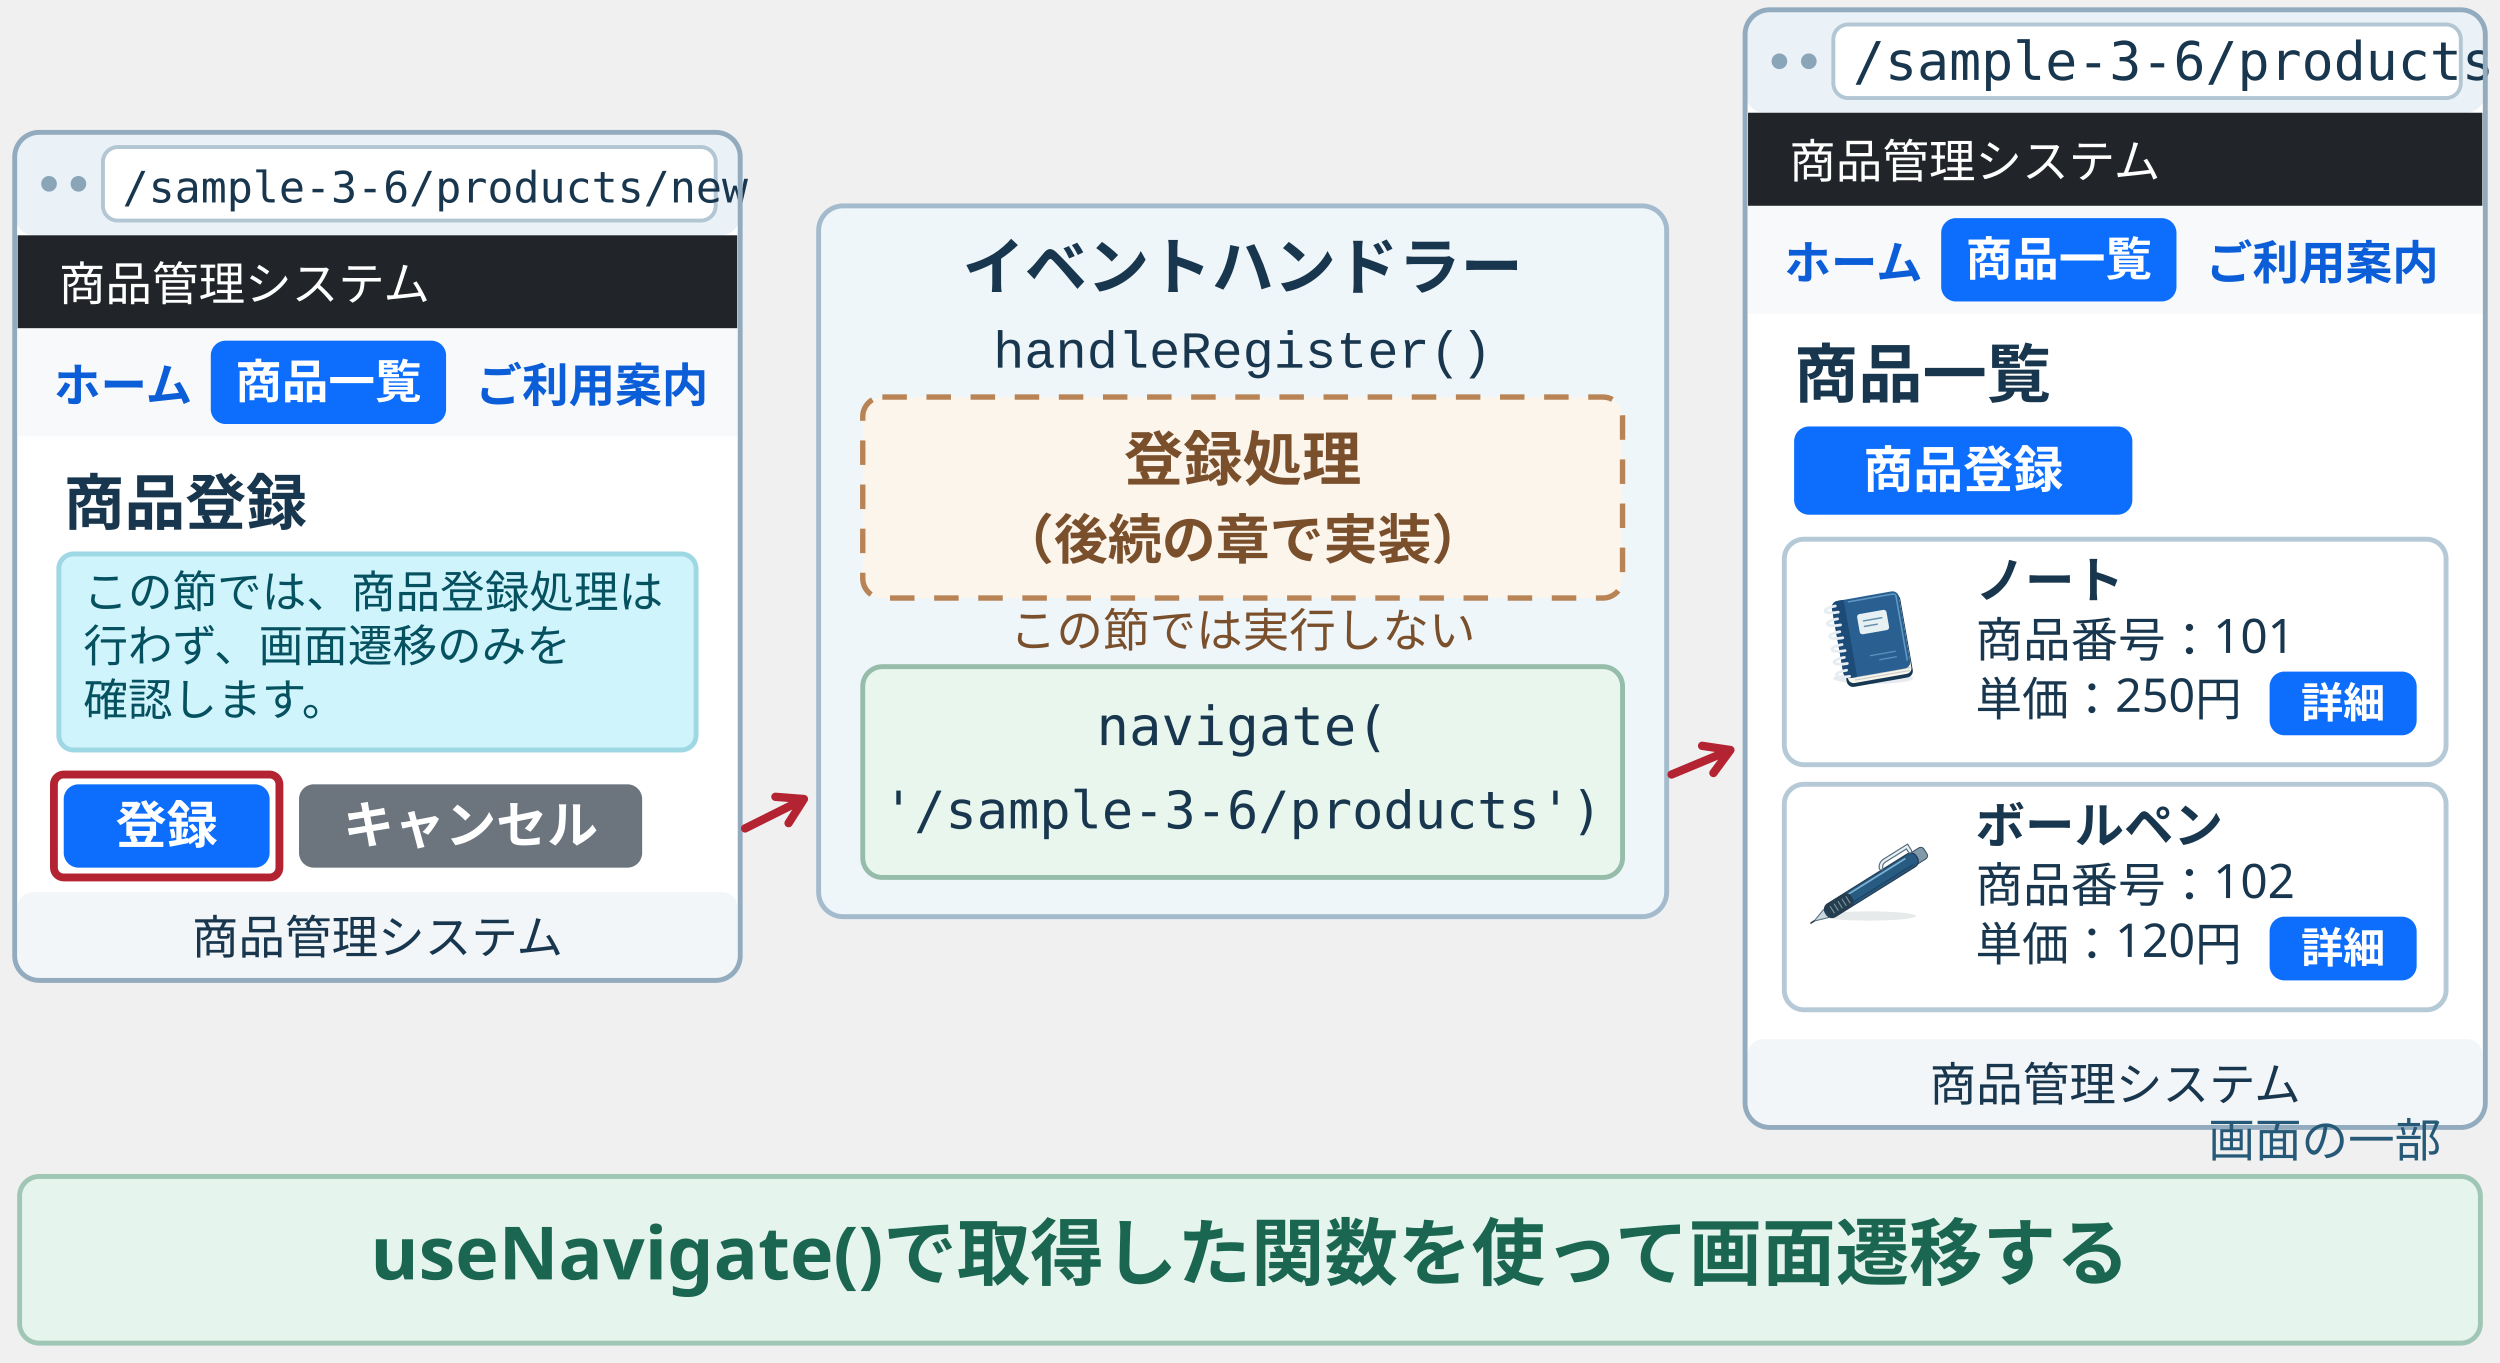
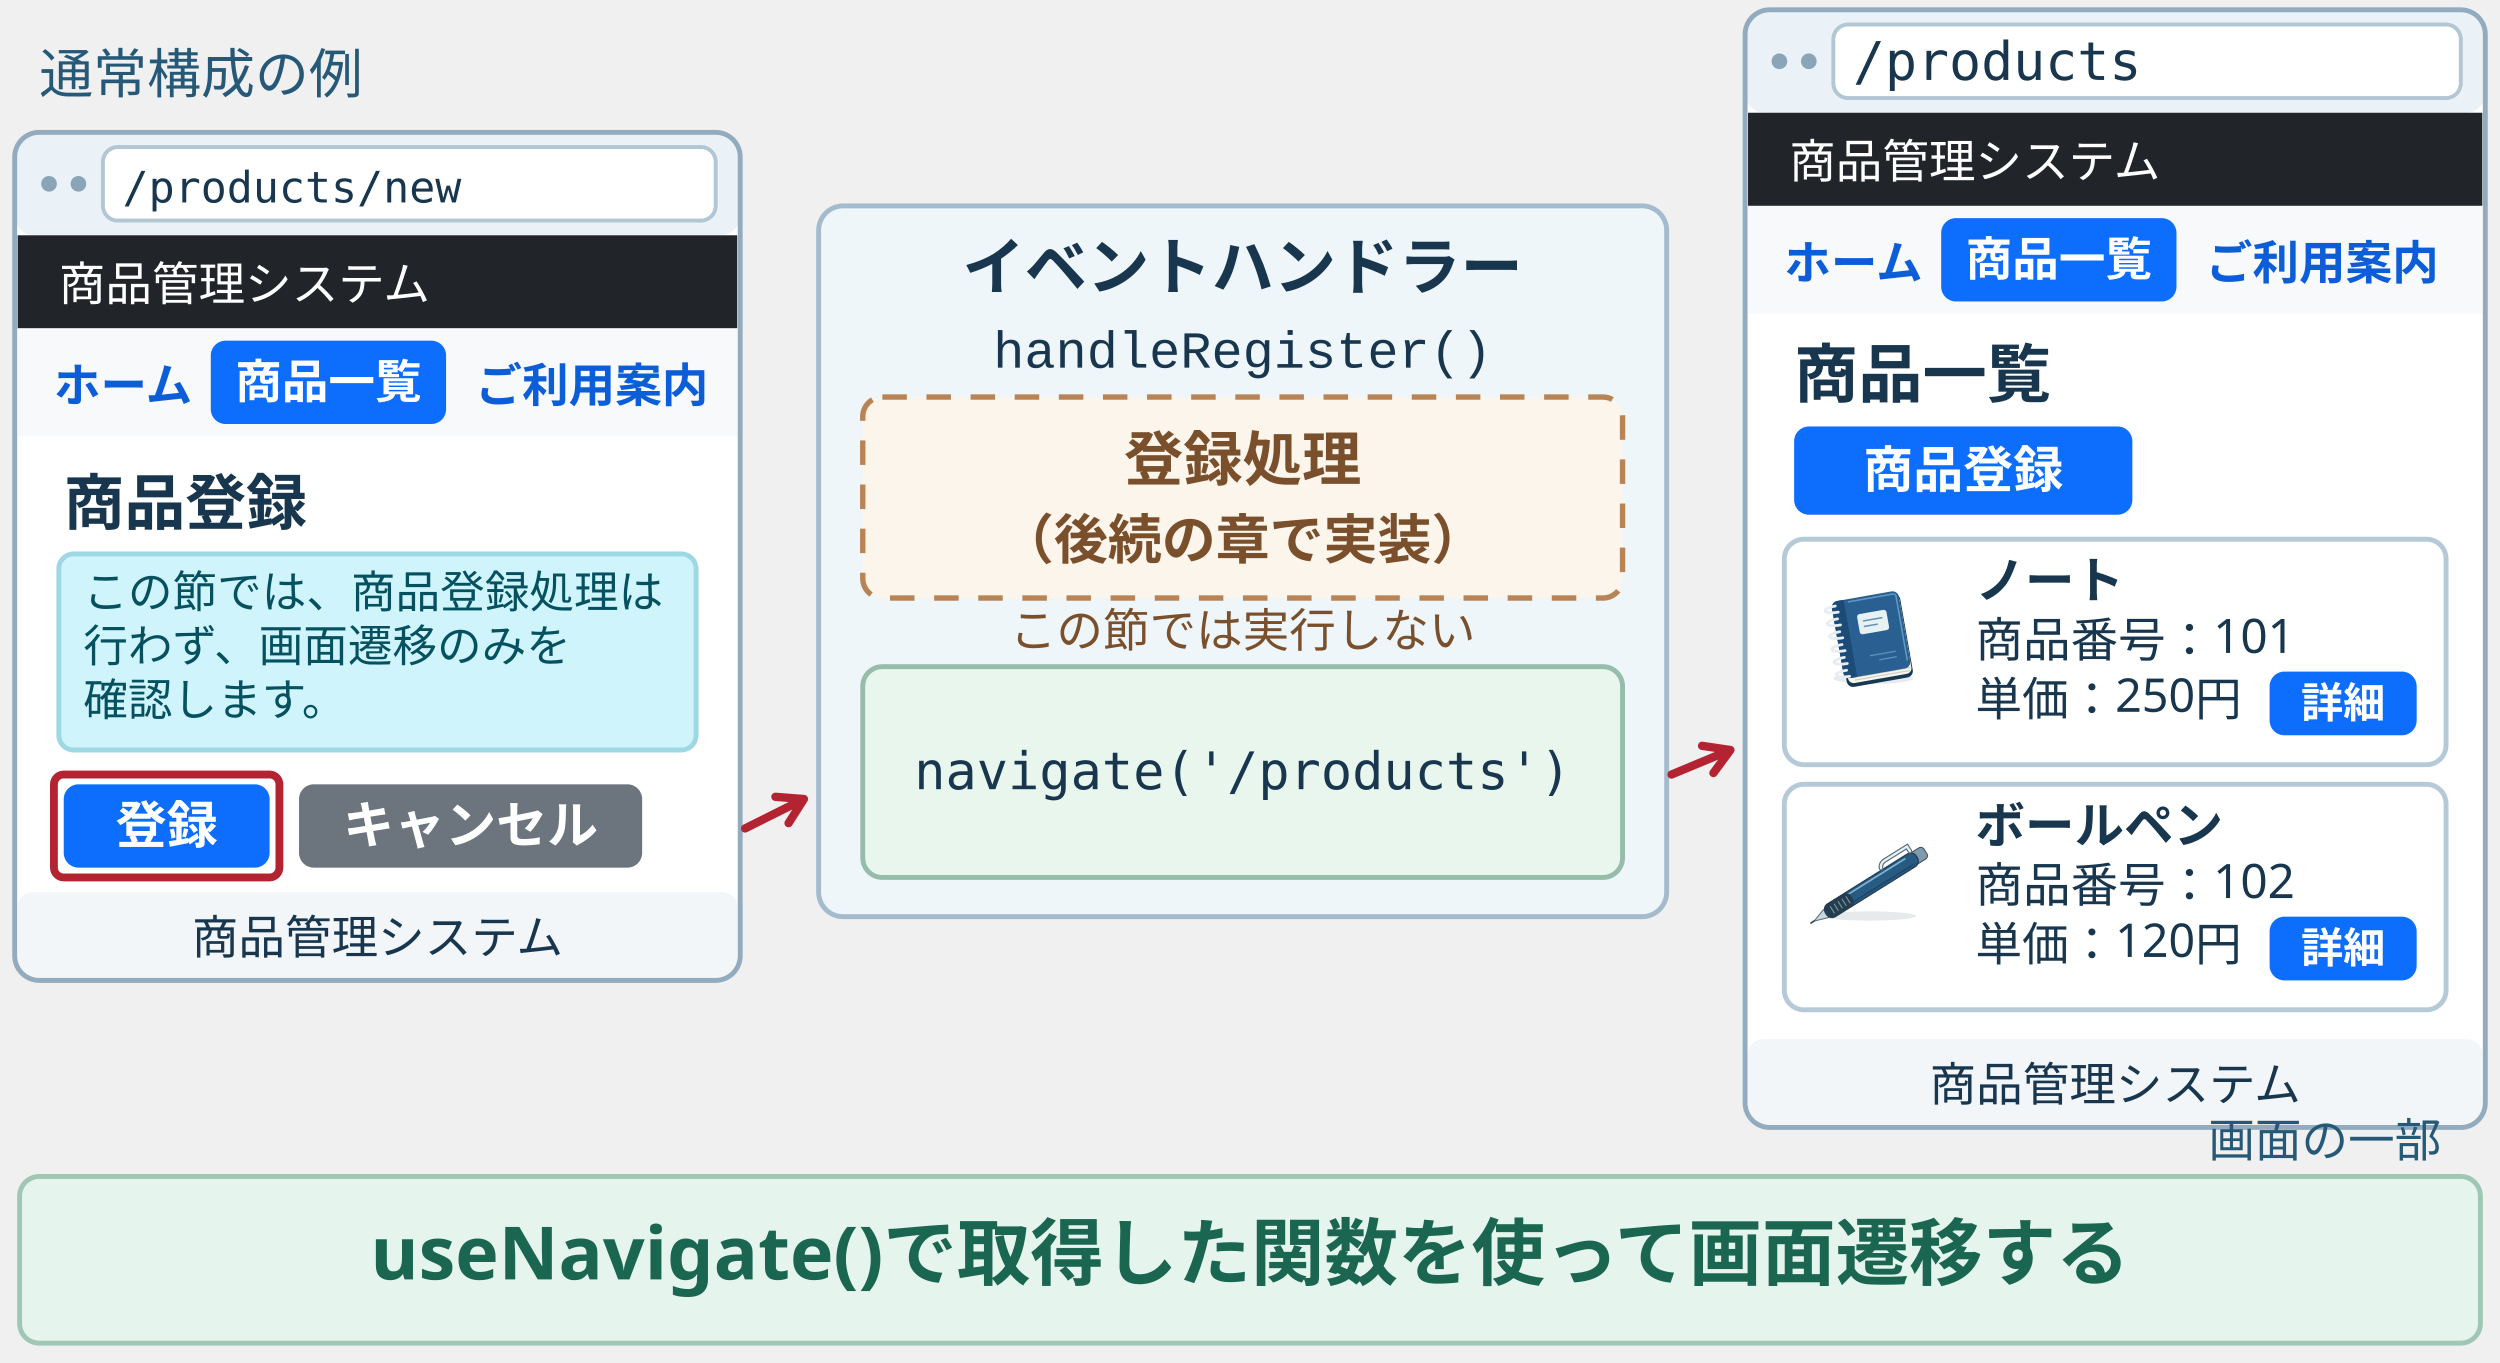
<svg xmlns="http://www.w3.org/2000/svg" width="510" height="278" viewBox="0 0 510 278" font-family="Meiryo, sans-serif" role="img">
  <rect x="3" y="27" width="148" height="173" rx="4" fill="#fff" />
  <rect x="3" y="27" width="148" height="21" rx="4" fill="#eaf2f7" />
  <circle cx="10" cy="37.5" r="1.6" fill="#8ba5b8" />
  <circle cx="16" cy="37.5" r="1.6" fill="#8ba5b8" />
  <rect x="21" y="30" width="125" height="15" rx="3" fill="#fff" stroke="#b2c6d4" stroke-width="0.8" />
-   <text x="25.00 29.88 34.75 39.63 44.51 49.38 54.26 59.13 64.01 68.89 73.76 78.64 83.52 88.39 93.27 98.15 103.02 107.90 112.77 117.65 122.53 127.40 132.28 137.16" y="41.3" font-size="8.83" fill="#18364e" font-family="Consolas, MS Gothic, monospace" xml:space="preserve">/sample-3-6/products/new</text>
+   <text x="25.00 29.88 34.76 39.63 44.51 49.39 54.27 59.14 64.02 68.90 73.78 78.65 83.53" y="41.3" font-size="8.83" fill="#18364e" font-family="Consolas, MS Gothic, monospace" xml:space="preserve">/products/new</text>
  <rect x="3.6" y="48" width="146.8" height="19" rx="0" fill="#212529" />
  <text x="12" y="61.3" font-size="9.5" fill="#fff" text-anchor="start">商品管理システム</text>
  <rect x="3.6" y="67" width="146.8" height="22" rx="0" fill="#f8f9fa" />
  <text x="11" y="82" font-size="9.5" fill="#0b5ed7" text-anchor="start" font-weight="700">ホーム</text>
  <rect x="43" y="69.5" width="48" height="17" rx="3" fill="#0d6efd" />
  <text x="67.0" y="81.23" font-size="9.5" fill="#fff" text-anchor="middle" font-weight="700">商品一覧</text>
  <text x="97" y="82" font-size="9.5" fill="#0b5ed7" text-anchor="start" font-weight="700">ご利用案内</text>
  <rect x="3.6" y="182" width="146.8" height="17.5" rx="3" fill="#f3f6f8" />
  <text x="77.0" y="194.6" font-size="9.5" fill="#18364e" text-anchor="middle">商品管理システム</text>
  <rect x="3" y="27" width="148" height="173" rx="5" fill="none" stroke="#92abbe" stroke-width="1" />
  <text x="13" y="107" font-size="12.4" fill="#18364e" text-anchor="start" font-weight="700">商品登録</text>
  <rect x="12" y="113" width="130" height="40" rx="3" fill="#cff4fc" stroke="#9ed8e4" stroke-width="1" />
  <text x="17" y="124" font-size="9.1" fill="#055160" text-anchor="start">この節では、商品登録処理は</text>
  <text x="17" y="135" font-size="9.1" fill="#055160" text-anchor="start">行わず、画面遷移のみを</text>
  <text x="17" y="146" font-size="9.1" fill="#055160" text-anchor="start">確認します。</text>
  <rect x="13" y="160" width="42" height="17" rx="3" fill="#0d6efd" />
  <text x="34.0" y="172.036" font-size="10.4" fill="#fff" text-anchor="middle" font-weight="700">登録</text>
  <rect x="11" y="158" width="46" height="21" rx="2" fill="none" stroke="#b42331" stroke-width="1.6" />
  <rect x="61" y="160" width="70" height="17" rx="3" fill="#6c757d" />
  <text x="96.0" y="172.036" font-size="10.4" fill="#fff" text-anchor="middle" font-weight="700">キャンセル</text>
  <rect x="356" y="2" width="151" height="228" rx="4" fill="#fff" />
  <rect x="356" y="2" width="151" height="21" rx="4" fill="#eaf2f7" />
  <circle cx="363" cy="12.5" r="1.6" fill="#8ba5b8" />
  <circle cx="369" cy="12.5" r="1.6" fill="#8ba5b8" />
  <rect x="374" y="5" width="128" height="15" rx="3" fill="#fff" stroke="#b2c6d4" stroke-width="0.8" />
-   <text x="378.00 384.00 389.99 395.99 401.99 407.99 413.98 419.98 425.98 431.98 437.97 443.97 449.97 455.97 461.96 467.96 473.96 479.96 485.95 491.95" y="16.3" font-size="10.86" fill="#18364e" font-family="Consolas, MS Gothic, monospace" xml:space="preserve">/sample-3-6/products</text>
+   <text x="378.00 384.00 390.00 396.00 402.00 408.00 413.99 419.99 425.99" y="16.3" font-size="10.86" fill="#18364e" font-family="Consolas, MS Gothic, monospace" xml:space="preserve">/products</text>
  <rect x="356.6" y="23" width="149.8" height="19" rx="0" fill="#212529" />
  <text x="365" y="36.3" font-size="9.5" fill="#fff" text-anchor="start">商品管理システム</text>
  <rect x="356.6" y="42" width="149.8" height="22" rx="0" fill="#f8f9fa" />
  <text x="364" y="57" font-size="9.5" fill="#0b5ed7" text-anchor="start" font-weight="700">ホーム</text>
  <rect x="396" y="44.5" width="48" height="17" rx="3" fill="#0d6efd" />
  <text x="420.0" y="56.23" font-size="9.5" fill="#fff" text-anchor="middle" font-weight="700">商品一覧</text>
  <text x="450" y="57" font-size="9.5" fill="#0b5ed7" text-anchor="start" font-weight="700">ご利用案内</text>
  <rect x="356.6" y="212" width="149.8" height="17.5" rx="3" fill="#f3f6f8" />
  <text x="431.5" y="224.6" font-size="9.5" fill="#18364e" text-anchor="middle">商品管理システム</text>
  <rect x="356" y="2" width="151" height="228" rx="5" fill="none" stroke="#92abbe" stroke-width="1" />
  <text x="366" y="81" font-size="13.1" fill="#18364e" text-anchor="start" font-weight="700">商品一覧</text>
  <rect x="366" y="87" width="69" height="18" rx="3" fill="#0d6efd" />
  <text x="400.5" y="99.468" font-size="10.2" fill="#fff" text-anchor="middle" font-weight="700">商品登録</text>
  <rect x="364" y="110" width="135" height="46" rx="4" fill="#fff" stroke="#b6c9d7" stroke-width="1" />
  <g transform="translate(366 119) scale(0.19)">
    <ellipse cx="85" cy="102" rx="43" ry="6" fill="#24456b" opacity=".11" />
    <g transform="rotate(-10 84 60)">
      <rect x="49" y="16" width="72" height="91" rx="7" fill="#173853" />
      <rect x="51" y="18" width="69" height="85" rx="6" fill="#f9f6eb" />
      <path d="M58 97h61m-61 3h60" fill="none" stroke="#cbcfcb" stroke-width="1.3" />
      <rect x="47" y="13" width="73" height="84" rx="7" fill="#2a6091" />
      <path d="M54 13h7v84h-7a7 7 0 0 1-7-7V20a7 7 0 0 1 7-7Z" fill="#1d4b78" />
      <path d="M65 16h49a3 3 0 0 1 3 3v70" fill="none" stroke="#619bc3" stroke-width="1.6" />
      <rect x="72" y="31" width="32" height="22" rx="3" fill="#e7f1f4" />
      <path d="M78 39h20m-20 6h14" stroke="#6590ad" stroke-width="1.6" stroke-linecap="round" />
      <path d="M79 77h27m-18 6h18" stroke="#5593be" stroke-width="1.4" stroke-linecap="round" />
      <g fill="none" stroke="#e6edf3" stroke-width="3" stroke-linecap="round">
        <path d="M53 25c-18 0-18-7-2-7m2 21c-18 0-18-7-2-7m2 21c-18 0-18-7-2-7m2 21c-18 0-18-7-2-7m2 21c-18 0-18-7-2-7m2 21c-18 0-18-7-2-7" />
      </g>
    </g>
  </g>
  <text x="403" y="122" font-size="10.1" fill="#18364e" text-anchor="start" font-weight="700">ノート</text>
  <text x="403" y="134" font-size="9.7" fill="#18364e" text-anchor="start">商品番号：101</text>
  <text x="403" y="146" font-size="9.5" fill="#18364e" text-anchor="start">単価：250円</text>
  <rect x="463" y="137" width="30" height="13" rx="3" fill="#0d6efd" />
  <text x="478.0" y="146.424" font-size="8.6" fill="#fff" text-anchor="middle" font-weight="700">詳細</text>
  <rect x="364" y="160" width="135" height="46" rx="4" fill="#fff" stroke="#b6c9d7" stroke-width="1" />
  <g transform="translate(366 169) scale(0.19)">
    <ellipse cx="80" cy="94" rx="51" ry="5" fill="#22424d" opacity=".11" />
    <g transform="rotate(-32 84 58)">
      <path d="M24 55 9 60l15 5 8-5Z" fill="#cdd8de" stroke="#536c7f" stroke-width="1.1" />
      <path d="M9 60H5" stroke="#334653" stroke-width="1.8" stroke-linecap="round" />
      <rect x="133" y="53" width="17" height="14" rx="4" fill="#8299aa" stroke="#344e61" stroke-width="1.1" />
      <rect x="24" y="52" width="115" height="16" rx="7" fill="#285b81" stroke="#233d55" stroke-width="1.4" />
      <path d="M30 55h97" stroke="#80b4d6" stroke-width="1.8" stroke-linecap="round" />
      <path d="M33 65h98" stroke="#1d4568" stroke-width="1.6" stroke-linecap="round" />
      <rect x="25" y="52" width="32" height="16" rx="6" fill="#263d4d" />
      <path d="M32 56v8m5-8v8m5-8v8m5-8v8m5-8v8" stroke="#7595a8" stroke-width="1.2" stroke-linecap="round" />
      <path d="M136 51v-6h-28q-6 0-8 5" fill="none" stroke="#556c7d" stroke-width="5" stroke-linecap="round" />
      <path d="M136 51v-6h-28q-6 0-8 5" fill="none" stroke="#e8f0f3" stroke-width="2.5" stroke-linecap="round" />
    </g>
  </g>
  <text x="403" y="172" font-size="10.1" fill="#18364e" text-anchor="start" font-weight="700">ボールペン</text>
  <text x="403" y="184" font-size="9.7" fill="#18364e" text-anchor="start">商品番号：102</text>
  <text x="403" y="196" font-size="9.5" fill="#18364e" text-anchor="start">単価：120円</text>
  <rect x="463" y="187" width="30" height="13" rx="3" fill="#0d6efd" />
  <text x="478.0" y="196.424" font-size="8.6" fill="#fff" text-anchor="middle" font-weight="700">詳細</text>
  <rect x="167" y="42" width="173" height="145" rx="5" fill="#eef6fa" stroke="#a3bbcd" stroke-width="1" />
  <text x="253.5" y="59" font-size="12.7" fill="#18364e" text-anchor="middle" font-weight="700">イベントハンドラー</text>
  <text x="253.5" y="75" font-size="10.6" fill="#18364e" text-anchor="middle" font-weight="400" font-family="Courier New, MS Gothic, monospace">handleRegister()</text>
  <rect x="176" y="81" width="155" height="41" rx="4" fill="#fcf5ec" stroke="#b88456" stroke-width="1.1" stroke-dasharray="5 4" />
  <text x="253.5" y="98" font-size="12.1" fill="#7a4f2c" text-anchor="middle" font-weight="700">登録処理</text>
  <text x="253.5" y="114" font-size="11" fill="#7a4f2c" text-anchor="middle" font-weight="700">（後続の章で実装）</text>
  <text x="253.5" y="132" font-size="9.5" fill="#7a4f2c" text-anchor="middle" font-weight="400">この節では実行しない</text>
  <rect x="176" y="136" width="155" height="43" rx="4" fill="#e8f6ee" stroke="#96bcaa" stroke-width="1" />
-   <text x="253.5" y="152" font-size="11" fill="#18364e" text-anchor="middle" font-family="Consolas, MS Gothic, monospace">navigate(</text>
-   <text x="253.5" y="169" font-size="10.6" fill="#18364e" text-anchor="middle" font-family="Consolas, MS Gothic, monospace">'/sample-3-6/products')</text>
+   <text x="253.5" y="161" font-size="10.6" fill="#18364e" text-anchor="middle" font-family="Consolas, MS Gothic, monospace">navigate('/products')</text>
  <path d="M152 169L164 163M158.19 162.55L164 163L160.87 167.92" fill="none" stroke="#b42331" stroke-width="1.7" stroke-linecap="round" stroke-linejoin="round" />
  <path d="M341 158L353 153M347.23 152.15L353 153L349.54 157.69" fill="none" stroke="#b42331" stroke-width="1.7" stroke-linecap="round" stroke-linejoin="round" />
  <rect x="4" y="240" width="502" height="34" rx="4" fill="#e6f4ee" stroke="#a0c6b5" stroke-width="1" />
  <text x="255" y="261" font-size="15" fill="#1a6650" text-anchor="middle" font-weight="700">useNavigate()で取得した関数を使って画面遷移する</text>
  <text x="498" y="236" font-size="9.5" fill="#255977" text-anchor="end" font-weight="400">画面の一部</text>
+   <text x="8" y="19" font-size="11" fill="#255977" text-anchor="start" font-weight="400">通常構成の例</text>
</svg>
